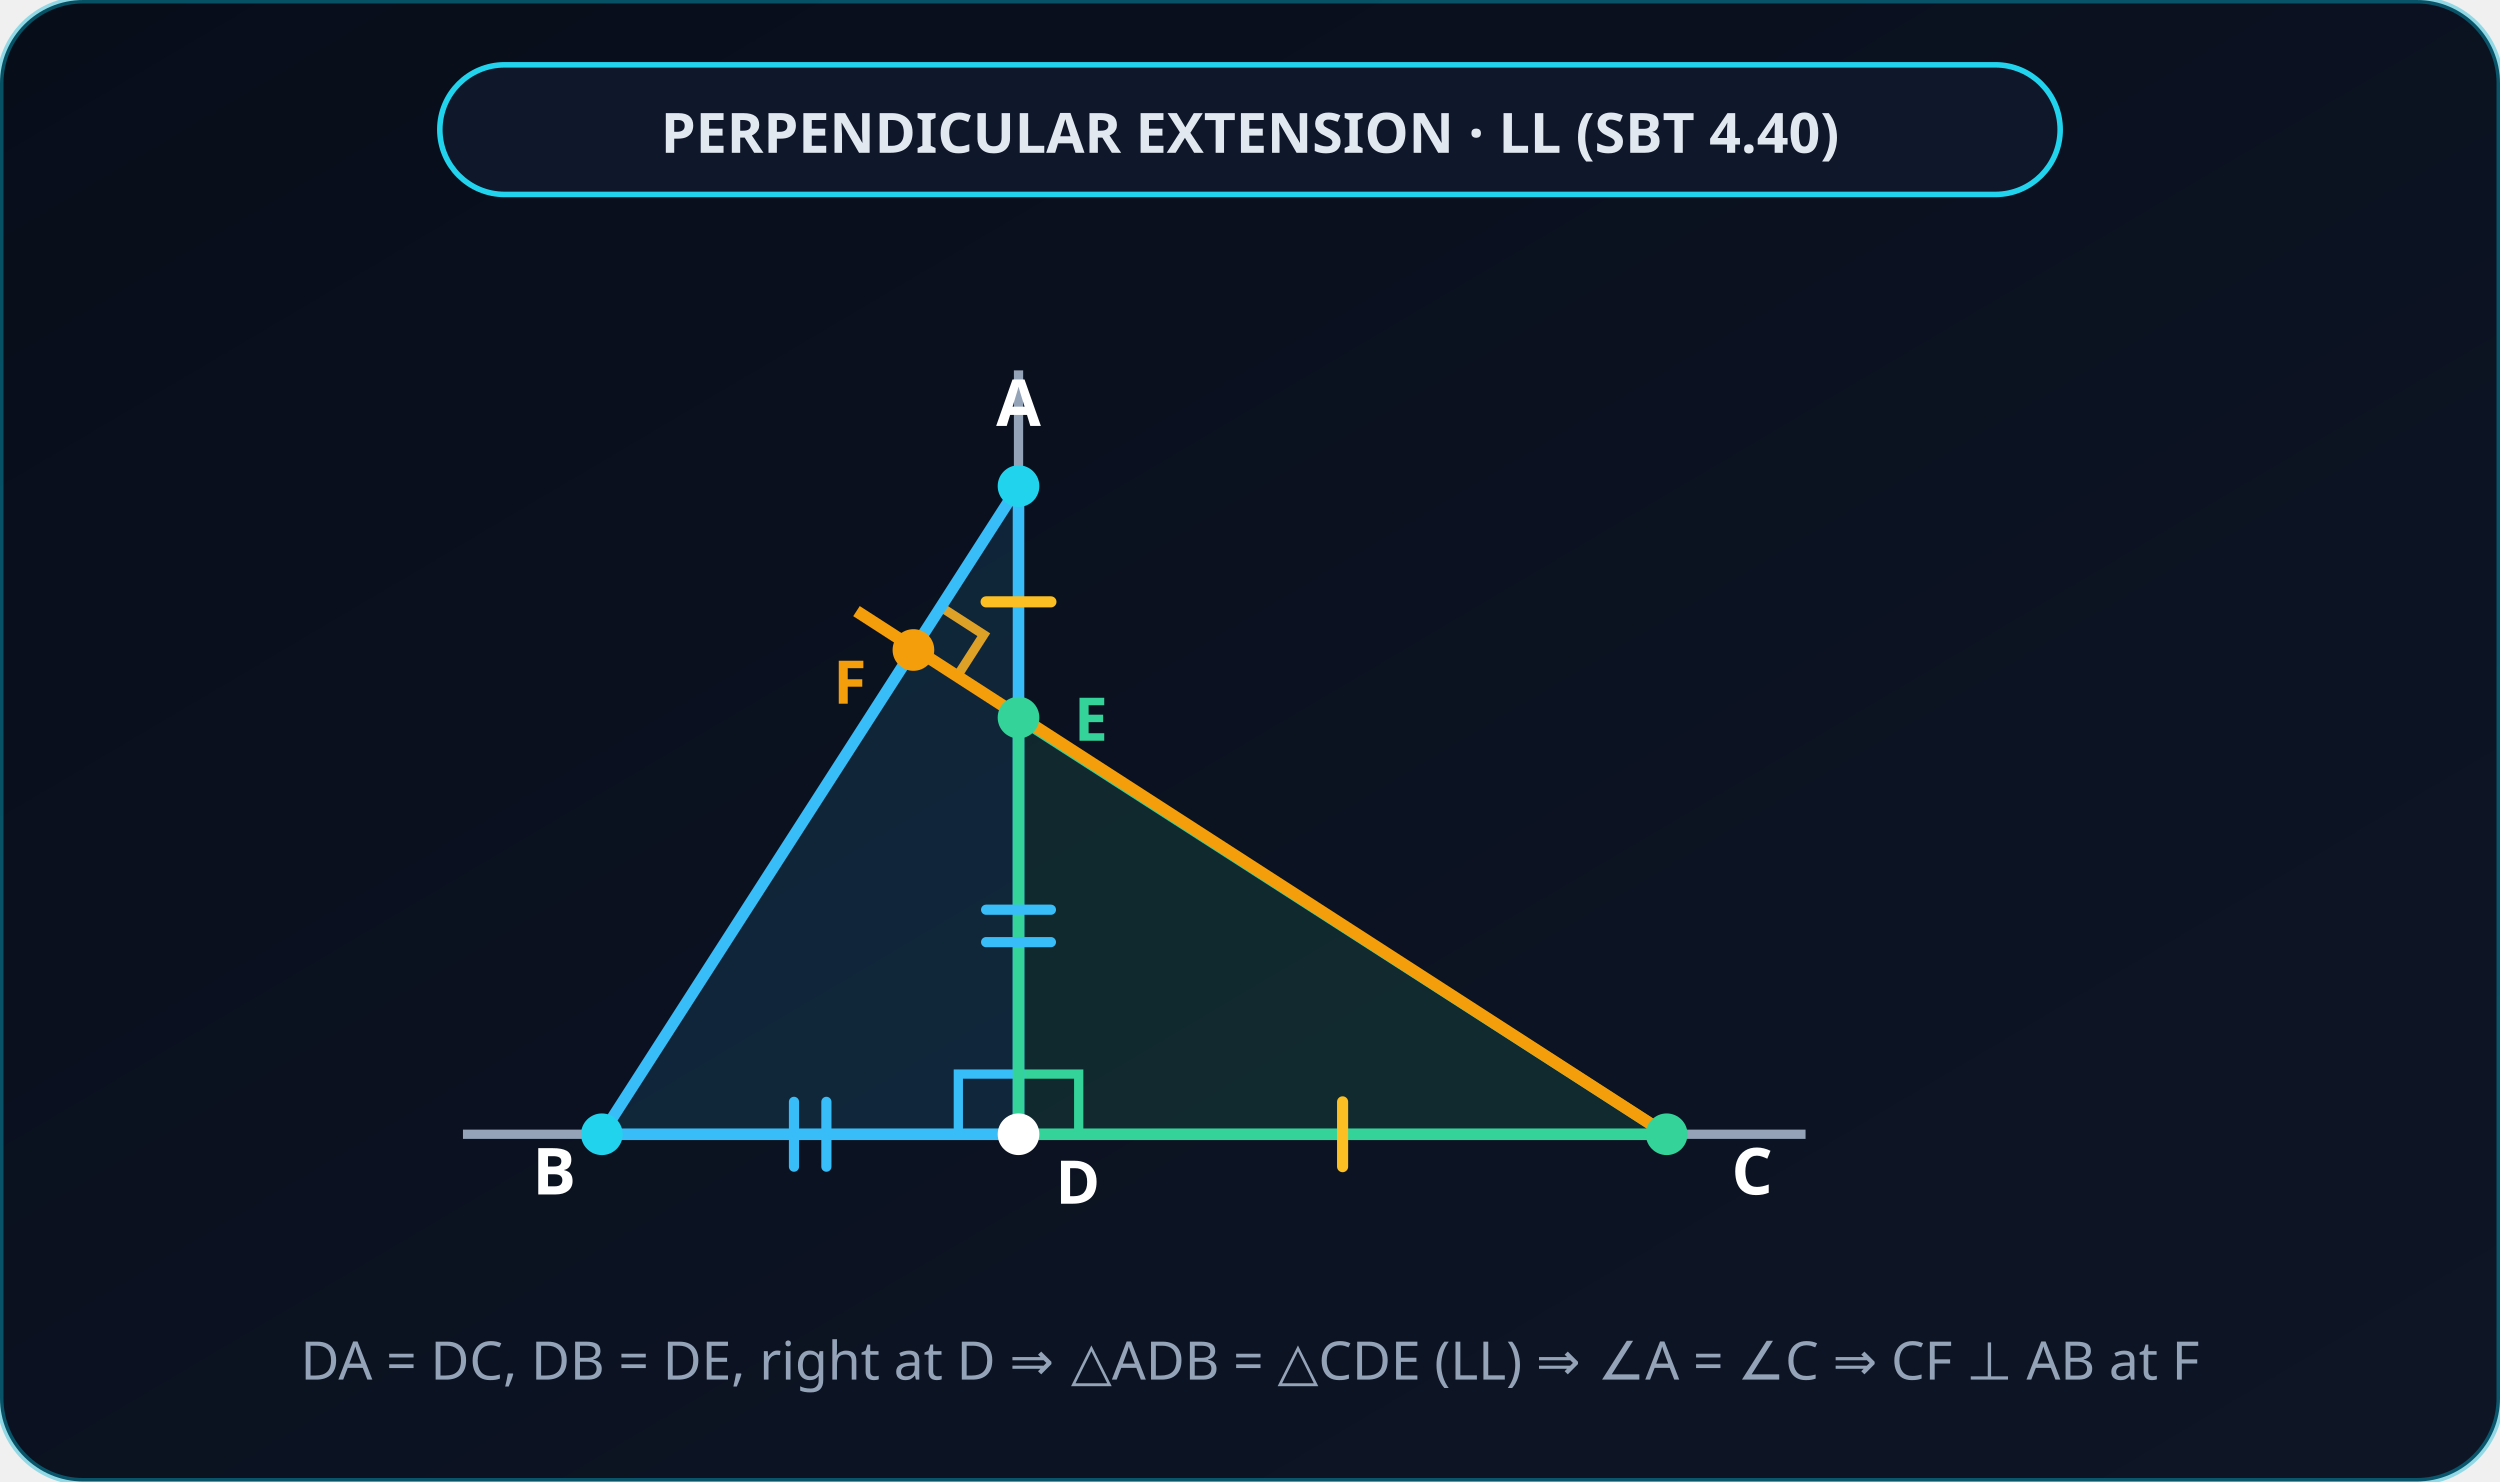
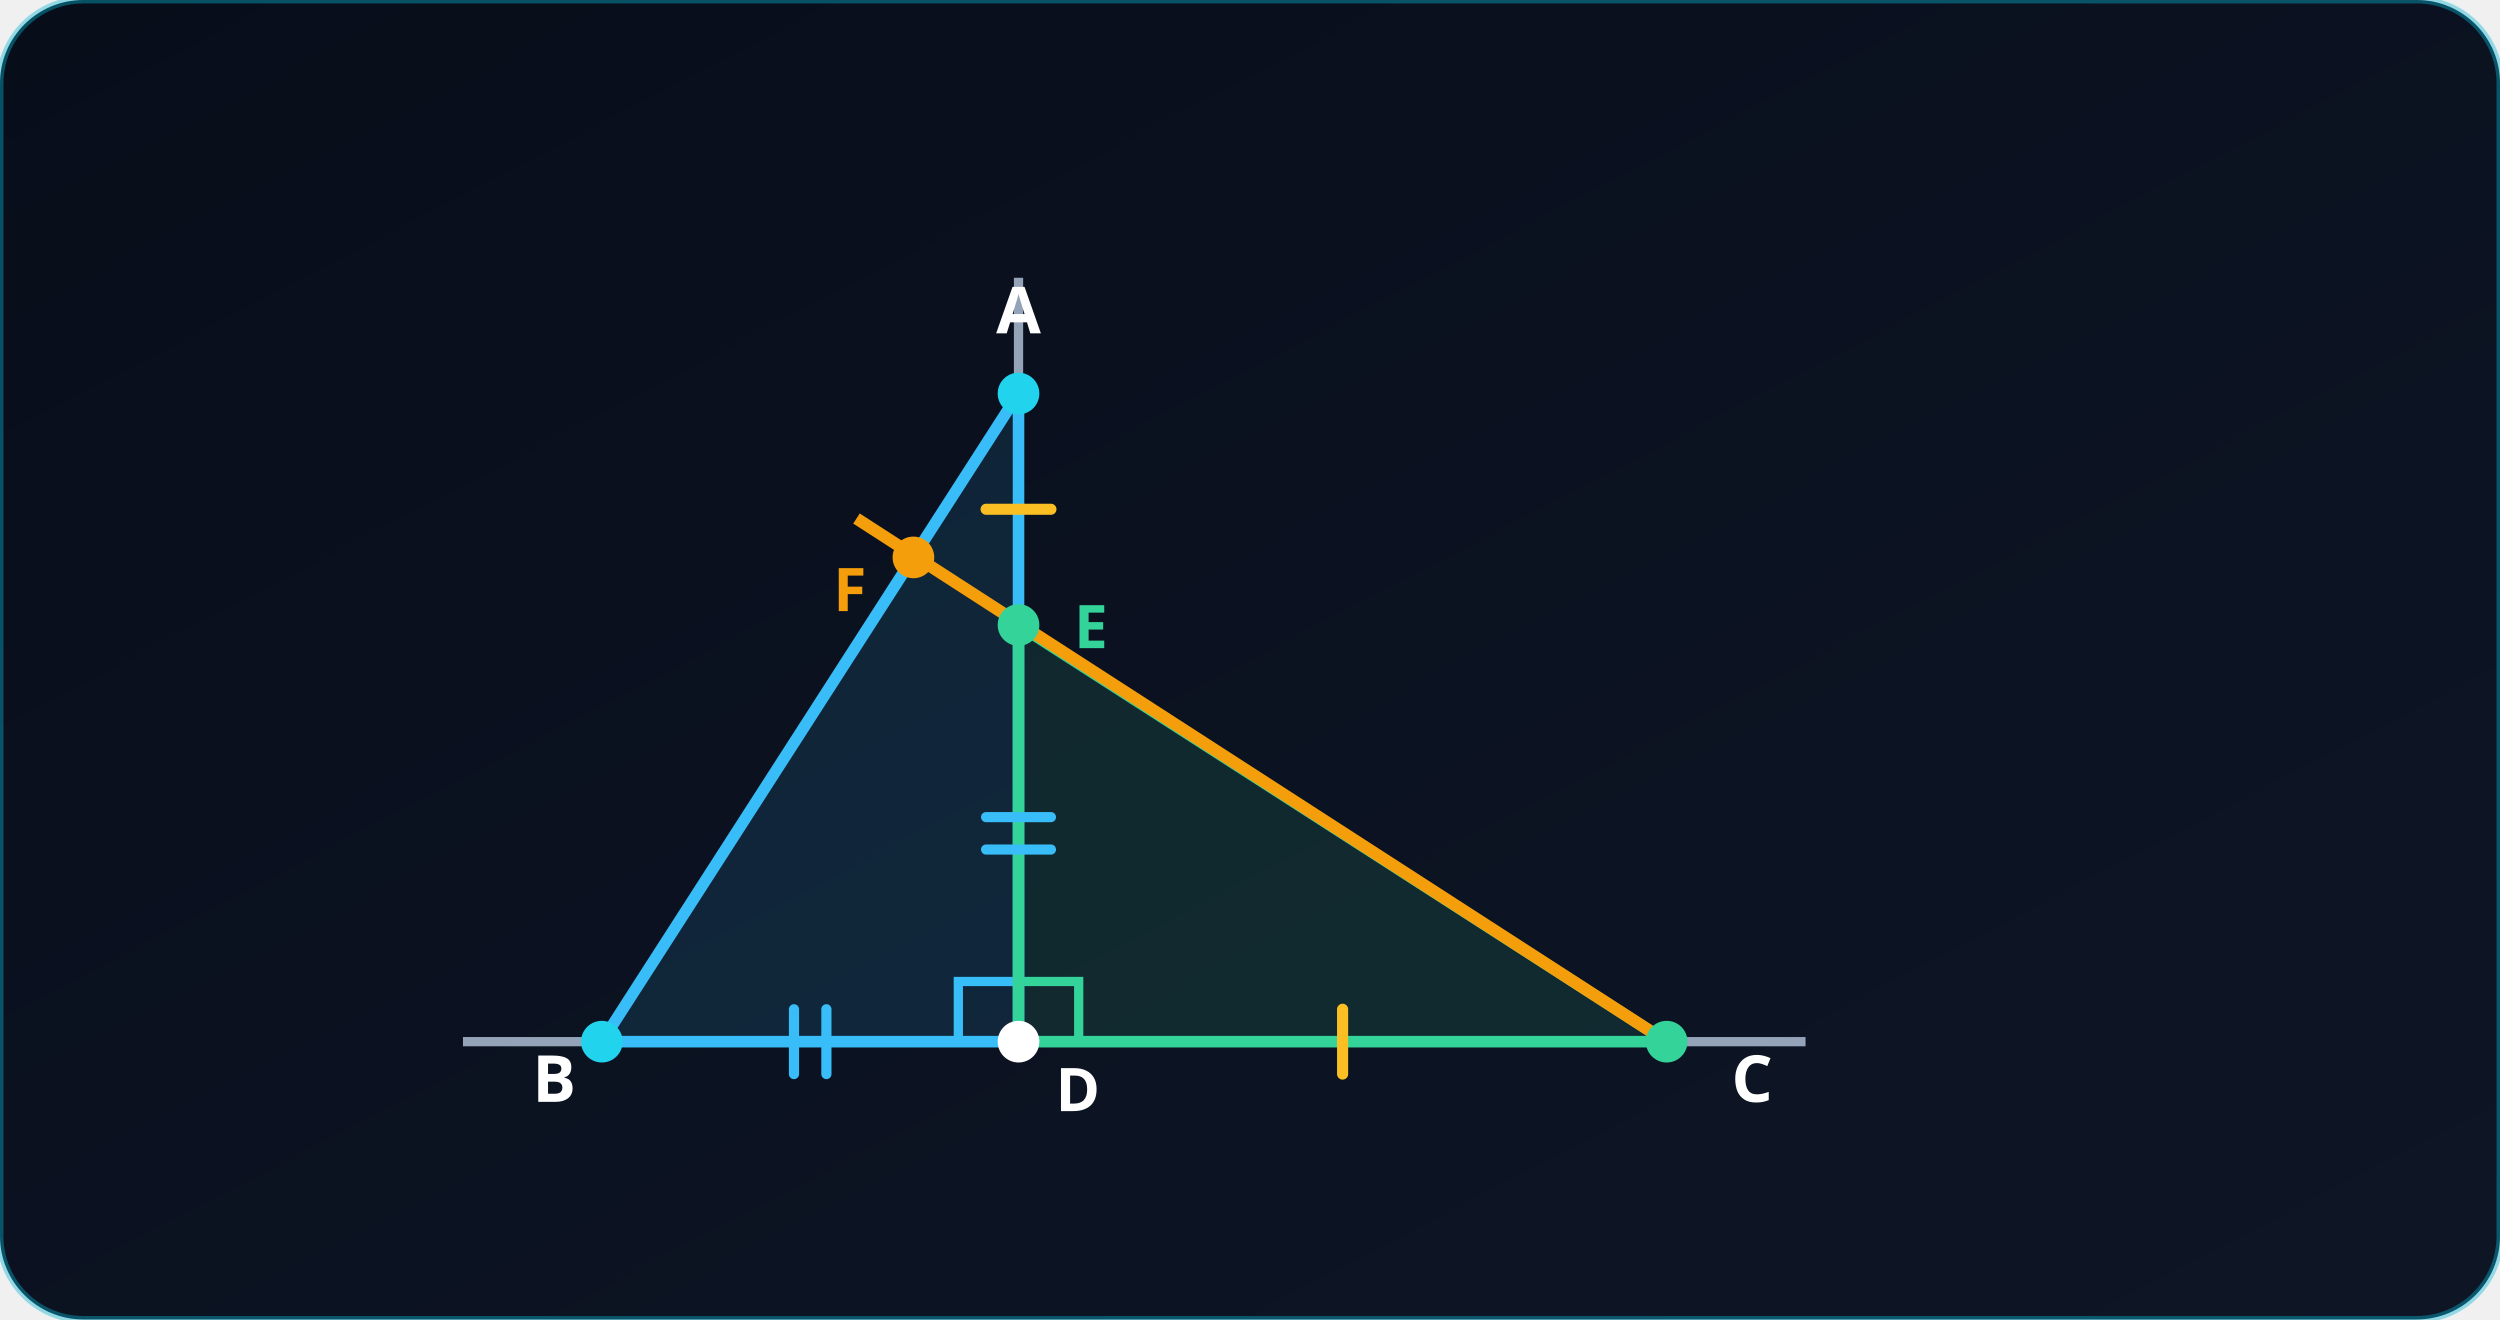
- <svg xmlns="http://www.w3.org/2000/svg" viewBox="0 0 540 320" width="100%" height="280" role="img" aria-labelledby="title desc">
+ <svg xmlns="http://www.w3.org/2000/svg" viewBox="0 0 540 285" width="100%" height="280" role="img" aria-labelledby="title desc">
  <defs>
    <linearGradient id="bgGrad" x1="0%" y1="0%" x2="100%" y2="100%">
      <stop offset="0%" stop-color="#080D1A" />
      <stop offset="100%" stop-color="#0E1626" />
    </linearGradient>
    <filter id="neonGlow" x="-20%" y="-20%" width="140%" height="140%">
      <feGaussianBlur stdDeviation="3" result="blur" />
      <feMerge>
        <feMergeNode in="blur" />
        <feMergeNode in="SourceGraphic" />
      </feMerge>
    </filter>
  </defs>
-   <rect width="540" height="320" rx="18" fill="url(#bgGrad)" stroke="#06B6D4" stroke-width="1.5" stroke-opacity="0.4" />
-   <rect x="95" y="14" width="350" height="28" rx="14" fill="#0F172A" stroke="#22D3EE" stroke-width="1.2" />
-   <text x="270" y="33" fill="#E2E8F0" font-family="system-ui" font-size="12" font-weight="bold" text-anchor="middle">PERPENDICULAR EXTENSION · LL (SBT 4.40)</text>
-   <line x1="100" y1="245" x2="390" y2="245" stroke="#94A3B8" stroke-width="2" />
-   <line x1="220" y1="245" x2="220" y2="80" stroke="#94A3B8" stroke-width="2" />
-   <path d="M 207.0 245.0 L 207.0 232.0 L 220.0 232.0" fill="none" stroke="#38BDF8" stroke-width="2" />
-   <path d="M 233.0 245.0 L 233.0 232.0 L 220.0 232.0" fill="none" stroke="#34D399" stroke-width="2" />
-   <path d="M 203.2 131.1 L 212.5 137.1 L 206.6 146.3" fill="none" stroke="#F59E0B" stroke-width="2" />
-   <polygon points="130,245 220,245 220,105" fill="rgba(56,189,248,0.12)" stroke="#38BDF8" stroke-width="2.5" />
-   <polygon points="360,245 220,245 220,155" fill="rgba(52,211,153,0.12)" stroke="#34D399" stroke-width="2.5" />
-   <line x1="360" y1="245" x2="185" y2="132" stroke="#F59E0B" stroke-width="2.6" />
-   <line x1="213.0" y1="130.0" x2="227.0" y2="130.0" stroke="#FBBF24" stroke-width="2.4" stroke-linecap="round" />
-   <line x1="290.0" y1="238.0" x2="290.0" y2="252.0" stroke="#FBBF24" stroke-width="2.4" stroke-linecap="round" />
-   <line x1="171.5" y1="238.0" x2="171.5" y2="252.0" stroke="#38BDF8" stroke-width="2.2" stroke-linecap="round" />
-   <line x1="178.5" y1="238.0" x2="178.5" y2="252.0" stroke="#38BDF8" stroke-width="2.2" stroke-linecap="round" />
-   <line x1="213.0" y1="203.5" x2="227.0" y2="203.5" stroke="#38BDF8" stroke-width="2.2" stroke-linecap="round" />
-   <line x1="213.0" y1="196.5" x2="227.0" y2="196.5" stroke="#38BDF8" stroke-width="2.2" stroke-linecap="round" />
-   <circle cx="220" cy="245" r="4.5" fill="#FFF" />
-   <text x="228" y="260" fill="#FFF" font-family="system-ui" font-size="13" font-weight="bold">D</text>
-   <circle cx="130" cy="245" r="4.5" fill="#22D3EE" />
-   <text x="115" y="258" fill="#FFF" font-family="system-ui" font-size="14" font-weight="bold">B</text>
-   <circle cx="360" cy="245" r="4.5" fill="#34D399" />
-   <text x="374" y="258" fill="#FFF" font-family="system-ui" font-size="14" font-weight="bold">C</text>
-   <circle cx="220" cy="105" r="4.5" fill="#22D3EE" />
-   <text x="220" y="92" fill="#FFF" font-family="system-ui" font-size="14" font-weight="bold" text-anchor="middle">A</text>
-   <circle cx="220" cy="155" r="4.5" fill="#34D399" />
-   <text x="232" y="160" fill="#34D399" font-family="system-ui" font-size="13" font-weight="bold">E</text>
-   <circle cx="197.3" cy="140.4" r="4.5" fill="#F59E0B" />
-   <text x="180" y="152" fill="#F59E0B" font-family="system-ui" font-size="13" font-weight="bold">F</text>
-   <text x="270" y="298" fill="#94A3B8" font-family="system-ui" font-size="11.5" text-anchor="middle">DA = DC, DB = DE, right at D ⇒ △ADB = △CDE (LL) ⇒ ∠A = ∠C ⇒ CF ⊥ AB at F</text>
+   <rect width="540" height="285" rx="18" fill="url(#bgGrad)" stroke="#06B6D4" stroke-width="1.5" stroke-opacity="0.4" />
+   <g transform="translate(0, -20)">
+     <line x1="100" y1="245" x2="390" y2="245" stroke="#94A3B8" stroke-width="2" />
+     <line x1="220" y1="245" x2="220" y2="80" stroke="#94A3B8" stroke-width="2" />
+     <path d="M 207.0 245.0 L 207.0 232.0 L 220.0 232.0" fill="none" stroke="#38BDF8" stroke-width="2" />
+     <path d="M 233.0 245.0 L 233.0 232.0 L 220.0 232.0" fill="none" stroke="#34D399" stroke-width="2" />
+     <polygon points="130,245 220,245 220,105" fill="rgba(56,189,248,0.12)" stroke="#38BDF8" stroke-width="2.5" />
+     <polygon points="360,245 220,245 220,155" fill="rgba(52,211,153,0.12)" stroke="#34D399" stroke-width="2.5" />
+     <line x1="360" y1="245" x2="185" y2="132" stroke="#F59E0B" stroke-width="2.6" />
+     <line x1="213.0" y1="130.0" x2="227.0" y2="130.0" stroke="#FBBF24" stroke-width="2.4" stroke-linecap="round" />
+     <line x1="290.0" y1="238.0" x2="290.0" y2="252.0" stroke="#FBBF24" stroke-width="2.4" stroke-linecap="round" />
+     <line x1="171.5" y1="238.0" x2="171.5" y2="252.0" stroke="#38BDF8" stroke-width="2.2" stroke-linecap="round" />
+     <line x1="178.5" y1="238.0" x2="178.5" y2="252.0" stroke="#38BDF8" stroke-width="2.2" stroke-linecap="round" />
+     <line x1="213.0" y1="203.5" x2="227.0" y2="203.5" stroke="#38BDF8" stroke-width="2.2" stroke-linecap="round" />
+     <line x1="213.0" y1="196.5" x2="227.0" y2="196.5" stroke="#38BDF8" stroke-width="2.2" stroke-linecap="round" />
+     <circle cx="220" cy="245" r="4.5" fill="#FFF" />
+     <text x="228" y="260" fill="#FFF" font-family="system-ui" font-size="13" font-weight="bold">D</text>
+     <circle cx="130" cy="245" r="4.5" fill="#22D3EE" />
+     <text x="115" y="258" fill="#FFF" font-family="system-ui" font-size="14" font-weight="bold">B</text>
+     <circle cx="360" cy="245" r="4.5" fill="#34D399" />
+     <text x="374" y="258" fill="#FFF" font-family="system-ui" font-size="14" font-weight="bold">C</text>
+     <circle cx="220" cy="105" r="4.5" fill="#22D3EE" />
+     <text x="220" y="92" fill="#FFF" font-family="system-ui" font-size="14" font-weight="bold" text-anchor="middle">A</text>
+     <circle cx="220" cy="155" r="4.5" fill="#34D399" />
+     <text x="232" y="160" fill="#34D399" font-family="system-ui" font-size="13" font-weight="bold">E</text>
+     <circle cx="197.3" cy="140.4" r="4.5" fill="#F59E0B" />
+     <text x="180" y="152" fill="#F59E0B" font-family="system-ui" font-size="13" font-weight="bold">F</text>
+   </g>
</svg>
